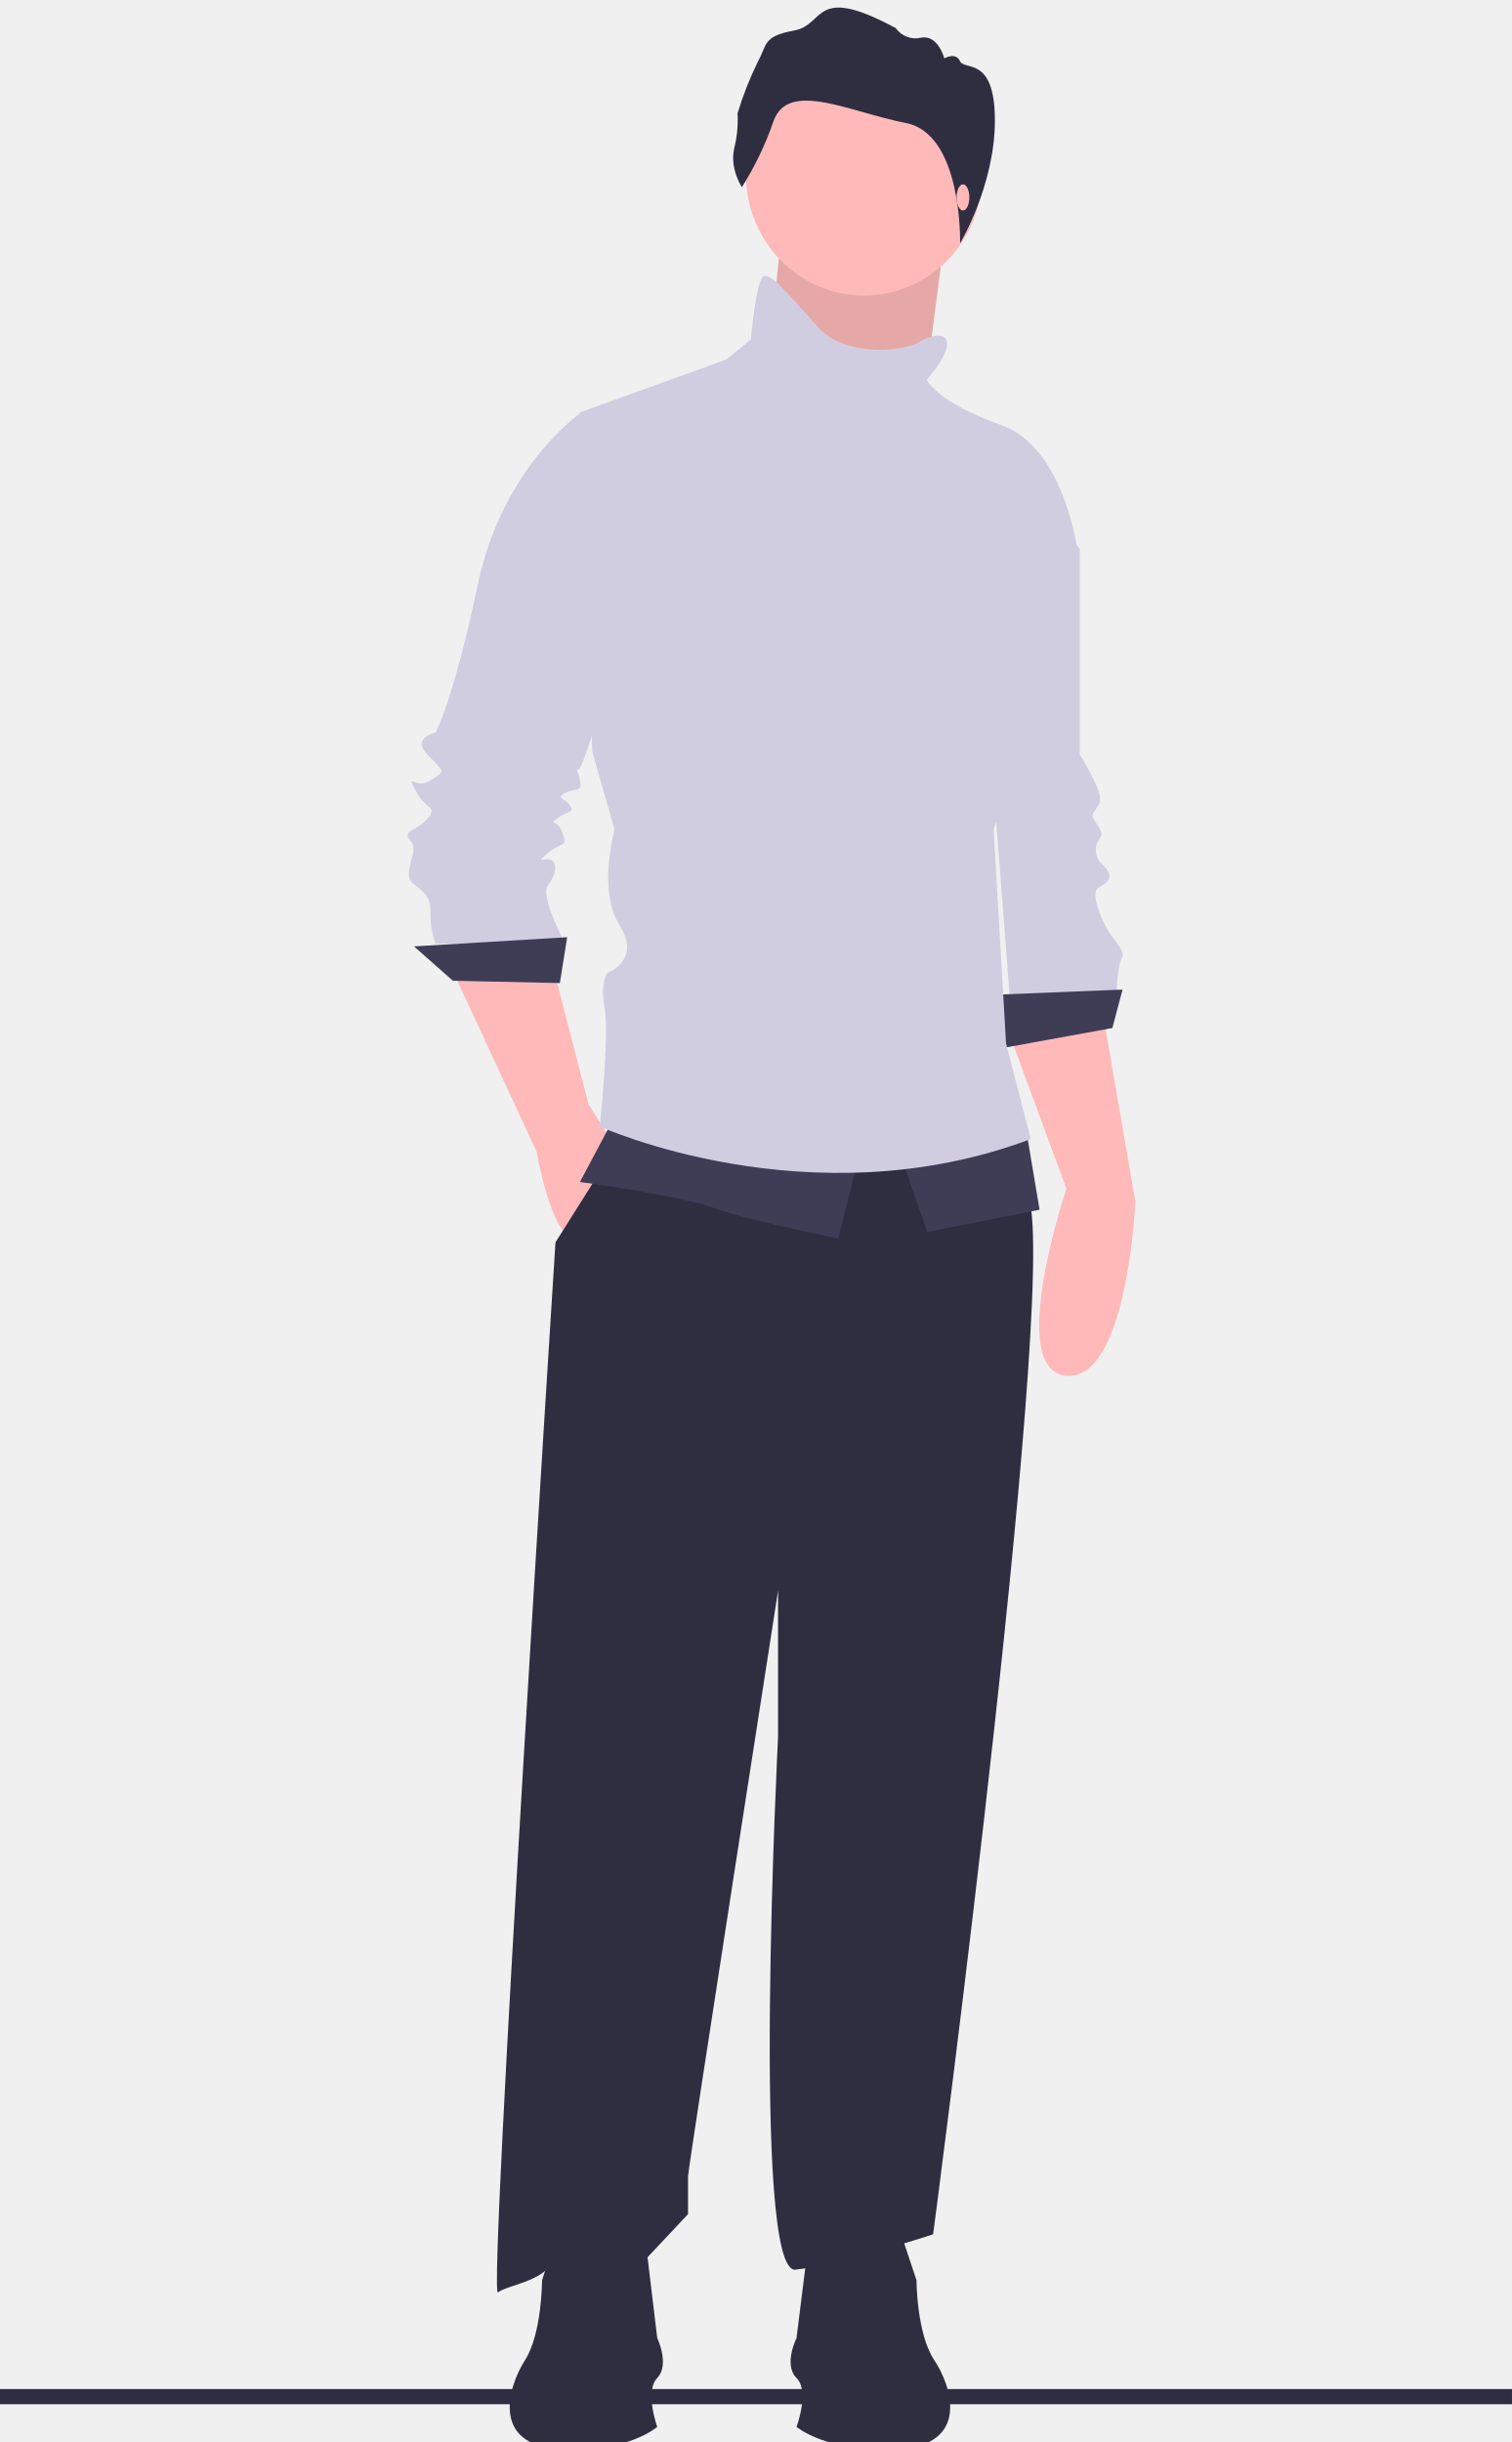
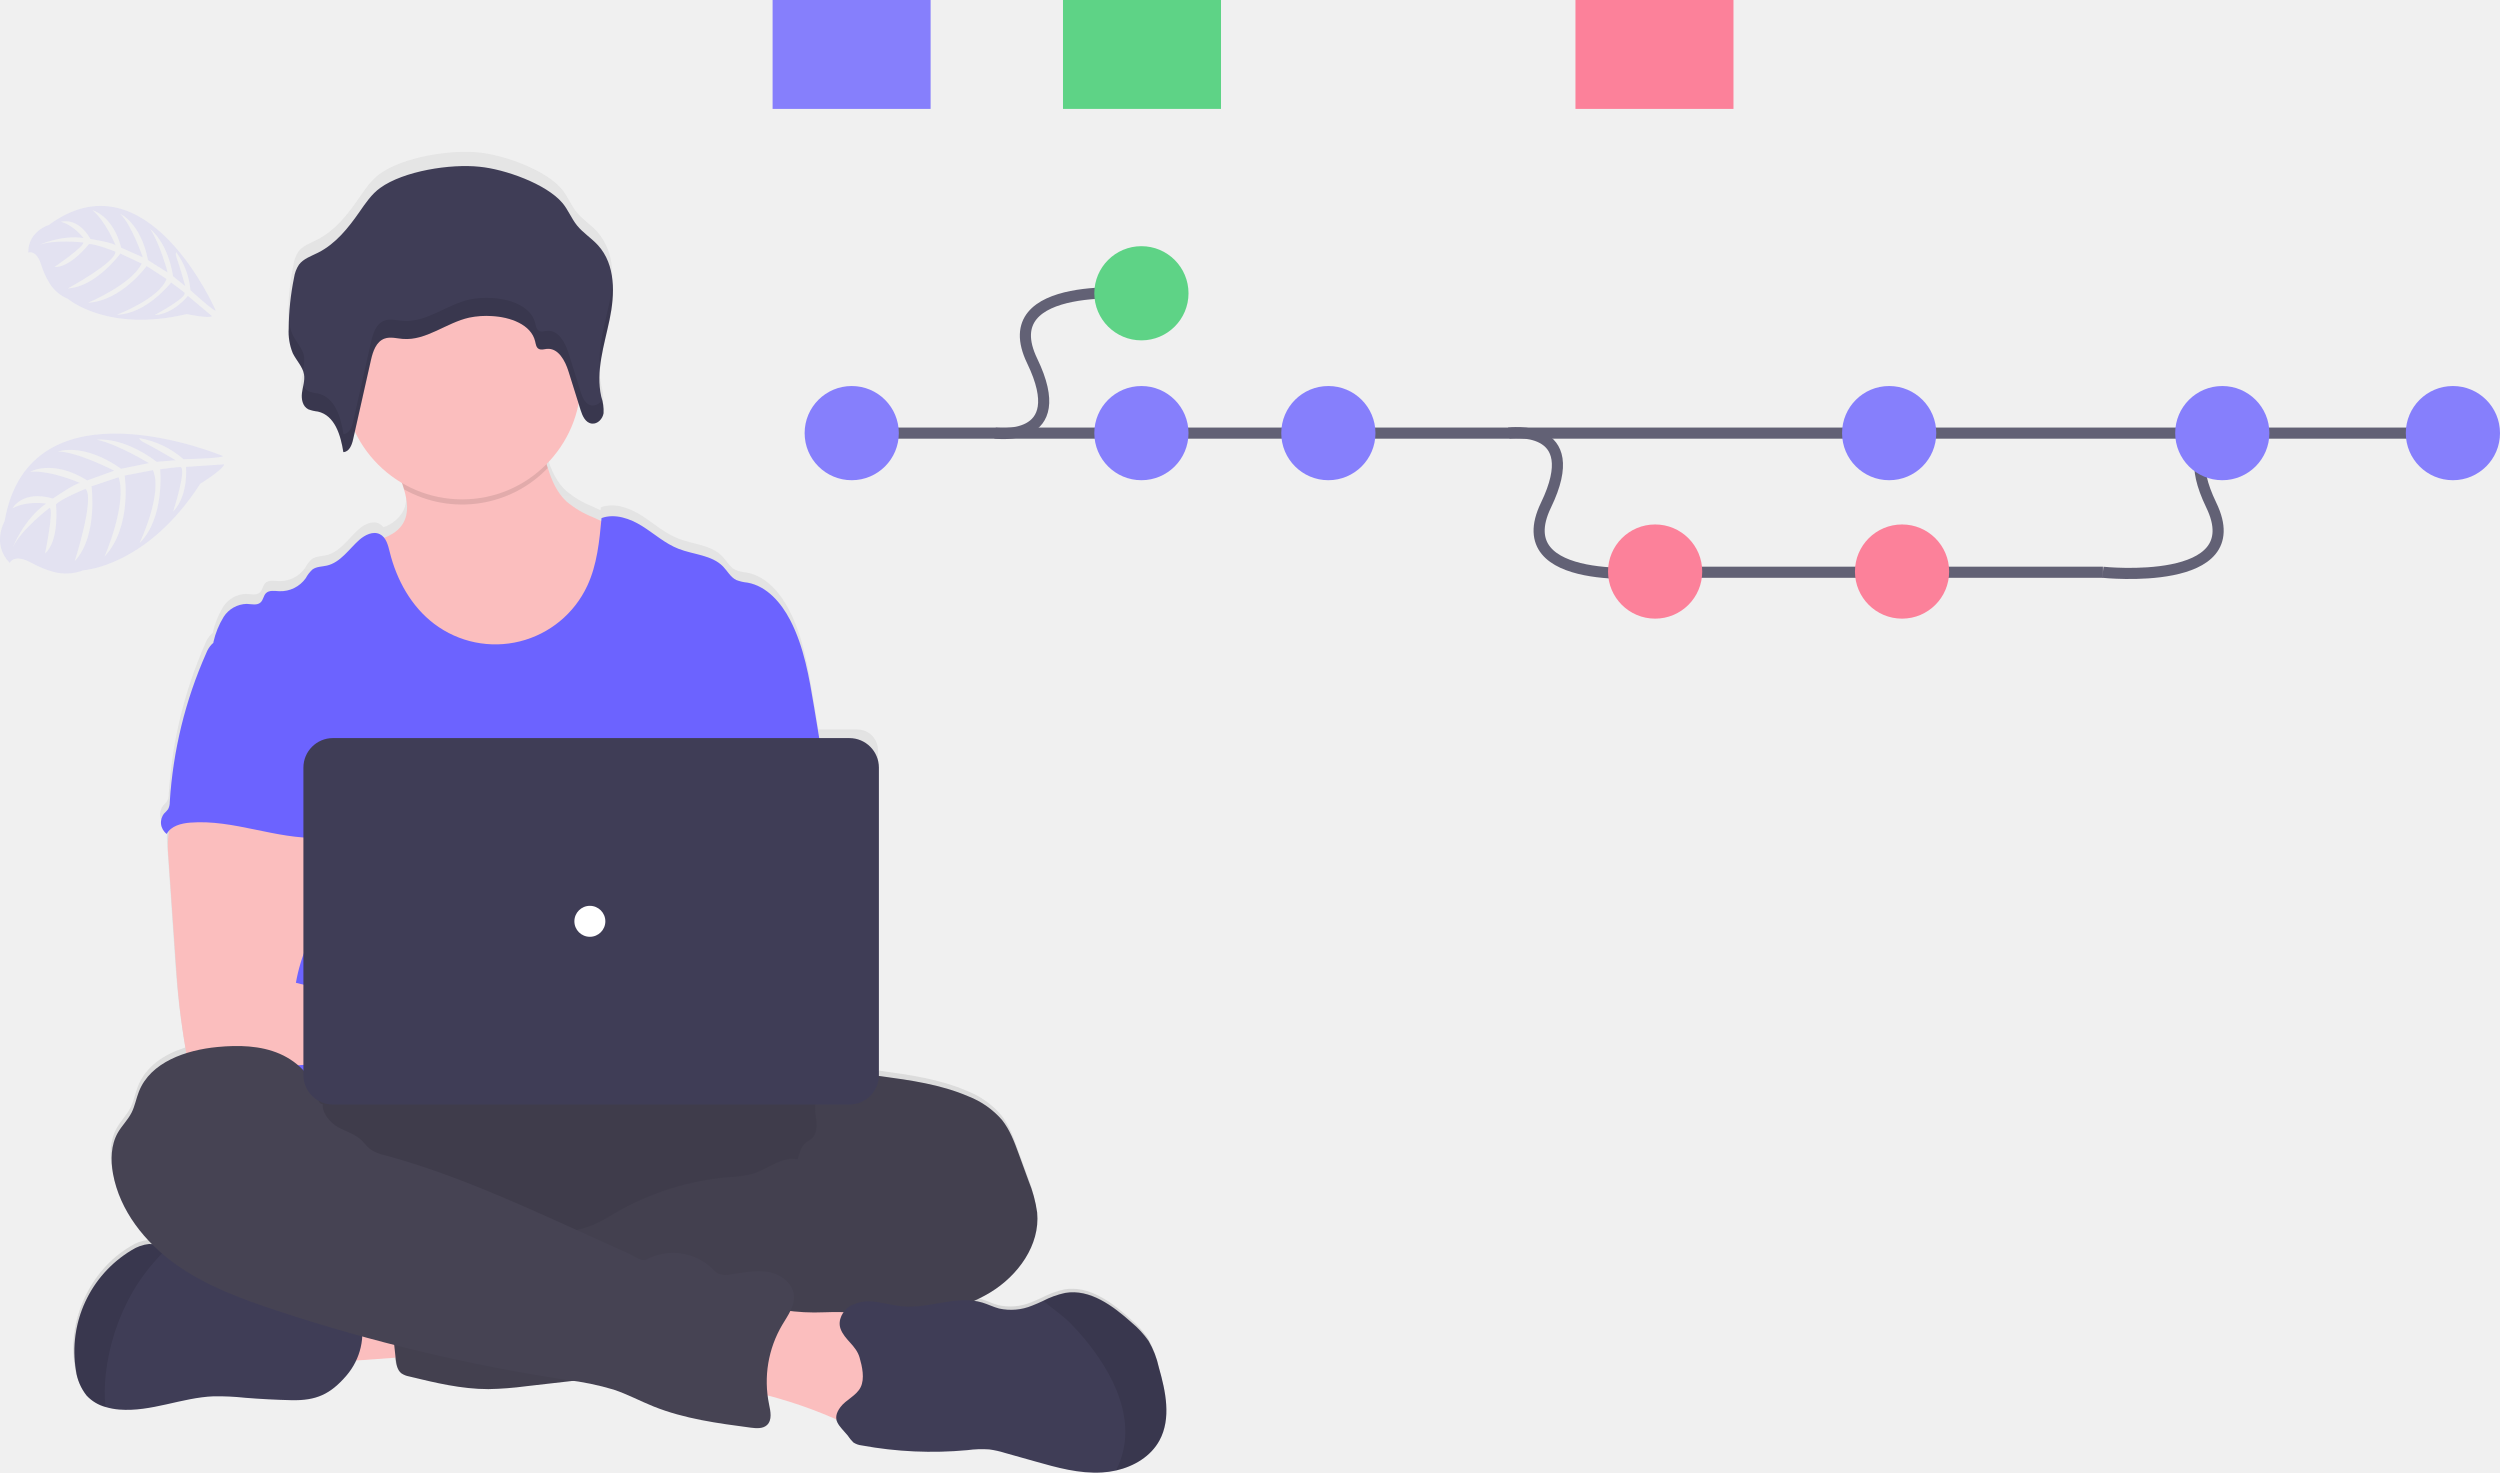
- <svg xmlns="http://www.w3.org/2000/svg" width="200" height="323" viewBox="0 0 200 323" fill="none">
-   <g clip-path="url(#clip0)">
-     <path d="M200 316H0V318H200V316Z" fill="#2F2E41" />
-     <path d="M133.289 136.165L141.058 157.229C141.058 157.229 132.951 181.301 141.058 181.97C149.164 182.639 150.178 158.901 150.178 158.901L145.787 133.491L133.289 136.165Z" fill="#FFB9B9" />
-     <path d="M137.281 66.812L142.828 72.537V99.815C142.828 99.815 146.09 104.866 145.438 106.213C144.785 107.56 144.133 107.56 144.785 108.57C145.438 109.581 146.09 110.254 145.438 110.928C145.12 111.365 144.948 111.897 144.948 112.443C144.948 112.99 145.12 113.521 145.438 113.959C146.09 114.632 147.395 115.642 146.416 116.653C145.438 117.663 144.133 116.989 145.438 120.694C146.743 124.398 149.027 125.408 148.374 126.755C147.722 128.102 147.722 131.47 147.722 131.47L133.692 133.491L130.756 95.437L137.281 66.812Z" fill="#D0CDE1" />
-     <path d="M148.489 130.893L131.6 131.57L132.276 138.686L147.138 135.975L148.489 130.893Z" fill="#3F3D56" />
-     <path d="M103.227 32.174L101.2 52.506L121.804 55.555L123.324 43.865L124.844 32.174H103.227Z" fill="#FFB9B9" />
-     <path opacity="0.1" d="M103.227 32.174L101.2 52.506L121.804 55.555L123.324 43.865L124.844 32.174H103.227Z" fill="black" />
-     <path d="M59.822 128.295L70.964 152.288C70.964 152.288 72.93 163.464 75.879 163.792C78.829 164.121 81.778 152.288 81.778 152.288L77.845 146.044L73.258 128.295L59.822 128.295Z" fill="#FFB9B9" />
-     <path d="M82.739 149.631L73.476 164.321C73.476 164.321 64.544 304.213 65.867 303.212C67.19 302.21 71.491 301.876 73.145 299.205C74.799 296.534 85.055 299.205 85.055 299.205L91.01 292.862V287.854C91.01 286.852 102.919 210.396 102.919 210.396V229.76C102.919 229.76 99.28 300.875 105.235 300.207C111.19 299.539 123.43 295.533 123.43 295.533C123.43 295.533 140.964 162.652 135.671 157.644C130.378 152.636 128.062 141.284 128.062 141.284L82.739 149.631Z" fill="#2F2E41" />
-     <path d="M114.289 39.102C122.917 39.102 129.911 31.929 129.911 23.082C129.911 14.234 122.917 7.062 114.289 7.062C105.661 7.062 98.667 14.234 98.667 23.082C98.667 31.929 105.661 39.102 114.289 39.102Z" fill="#FFB9B9" />
-     <path d="M79.035 56.019L76.727 54.689C76.727 54.689 66.505 61.67 63.208 77.294C59.91 92.918 57.602 96.907 57.602 96.907C57.602 96.907 54.305 97.572 56.613 99.899C58.921 102.226 58.921 101.894 56.943 103.223C54.964 104.553 53.645 101.894 54.964 104.553C56.283 107.212 57.932 106.548 56.613 108.21C55.294 109.872 52.986 109.872 54.305 111.202C55.624 112.531 52.986 115.523 54.635 116.853C56.283 118.183 56.943 118.515 56.943 120.842C56.933 122.2 57.156 123.55 57.602 124.831H74.749C74.749 124.831 71.451 118.515 72.441 117.185C73.43 115.856 73.76 114.526 73.1 113.861C72.441 113.196 70.462 114.526 72.441 112.864C74.419 111.202 75.079 112.199 74.419 110.204C73.76 108.21 72.441 109.207 73.76 108.21C75.078 107.212 76.068 107.545 75.408 106.548C74.749 105.55 73.43 105.55 74.749 104.885C76.068 104.221 77.057 104.885 76.727 103.223C76.397 101.561 76.068 102.226 76.727 101.561C77.387 100.896 84.311 78.291 84.311 77.626C84.311 76.962 79.035 56.019 79.035 56.019Z" fill="#D0CDE1" />
-     <path d="M75.022 123.965L54.756 125.177L59.903 129.724L74.057 130.027L75.022 123.965Z" fill="#3F3D56" />
-     <path d="M81.024 148.212L76.711 156.344C76.711 156.344 89.649 158.038 94.294 159.733C98.938 161.427 110.881 163.799 110.881 163.799L113.867 151.939L81.024 148.212Z" fill="#3F3D56" />
-     <path d="M118.933 152.217L122.649 162.933L137.511 160.01L135.822 149.944L118.933 152.217Z" fill="#3F3D56" />
-     <path d="M124.882 44.571C124.882 44.571 123.899 43.906 121.605 45.236C119.311 46.566 111.774 47.231 108.17 43.24C104.565 39.25 101.944 35.924 100.961 36.589C99.978 37.254 99.322 44.903 99.322 44.903L96.045 47.564L76.711 54.548L78.35 99.444L81.299 109.753C81.299 109.753 79.005 117.735 81.954 122.391C84.903 127.046 80.316 128.709 80.316 128.709C80.316 128.709 79.333 130.04 79.988 133.365C80.644 136.691 79.333 148.996 79.333 148.996C79.333 148.996 107.187 161.633 136.352 150.659L133.075 138.021L131.436 109.753C131.436 109.753 133.075 105.097 132.747 103.102C132.419 101.107 142.578 73.171 142.578 73.171C142.578 73.171 140.939 59.203 132.419 56.211C123.899 53.217 122.588 50.224 122.588 50.224C122.588 50.224 126.521 45.901 124.882 44.571Z" fill="#D0CDE1" />
-     <path d="M98.13 24.762C98.13 24.762 96.492 22.282 97.122 19.612C97.499 18.096 97.647 16.531 97.563 14.97C98.268 12.657 99.153 10.403 100.21 8.231C101.533 5.815 100.903 4.798 105.061 4.035C109.22 3.272 107.519 -2.196 118.483 3.717C118.853 4.238 119.367 4.637 119.962 4.863C120.556 5.089 121.204 5.133 121.822 4.988C124.091 4.543 124.91 7.722 124.91 7.722C124.91 7.722 126.422 6.832 126.989 8.104C127.556 9.375 131.6 7.341 131.6 15.924C131.6 24.507 126.999 32.174 126.999 32.174C126.999 32.174 127.336 17.736 119.838 16.274C112.339 14.811 104.274 10.552 102.32 16.019C101.266 19.088 99.86 22.022 98.13 24.762Z" fill="#2F2E41" />
-     <path d="M127.378 27.845C127.844 27.845 128.222 27.069 128.222 26.113C128.222 25.156 127.844 24.381 127.378 24.381C126.911 24.381 126.533 25.156 126.533 26.113C126.533 27.069 126.911 27.845 127.378 27.845Z" fill="#FFB9B9" />
-     <path d="M118.883 294.558L121.234 301.608C121.234 301.608 121.234 308.658 123.586 312.183C125.937 315.709 128.289 323.346 118.883 323.934C109.477 324.521 105.362 320.996 105.362 320.996C105.362 320.996 107.125 316.296 105.362 314.534C103.598 312.771 105.362 309.246 105.362 309.246L107.125 295.145L118.883 294.558Z" fill="#2F2E41" />
-     <path d="M73.956 294.558L71.699 301.608C71.699 301.608 71.699 308.658 69.441 312.183C67.184 315.709 64.927 323.346 73.956 323.934C82.986 324.521 86.936 320.996 86.936 320.996C86.936 320.996 85.243 316.296 86.936 314.534C88.629 312.771 86.936 309.246 86.936 309.246L85.243 295.145L73.956 294.558Z" fill="#2F2E41" />
+ <svg xmlns="http://www.w3.org/2000/svg" viewBox="0 0 674.38 397.257">
+   <defs>
+     <style>.a{fill:url(#a);}.b{fill:#fbbebe;}.c{fill:#464353;}.d,.i{opacity:0.1;}.e{fill:#6c63ff;}.f{opacity:0.05;}.g{fill:#3f3d56;}.h{fill:#fff;}.j{opacity:0.8;}.k{fill:none;stroke:#3f3d56;stroke-miterlimit:10;stroke-width:3px;}.l{fill:#3acc6c;}.m{fill:#ff6584;}</style>
+     <linearGradient id="a" x1="0.5" y1="1" x2="0.5" gradientUnits="objectBoundingBox">
+       <stop offset="0" stop-color="gray" stop-opacity="0.251" />
+       <stop offset="0.54" stop-color="gray" stop-opacity="0.122" />
+       <stop offset="1" stop-color="gray" stop-opacity="0.102" />
+     </linearGradient>
+   </defs>
+   <g transform="translate(-0.003 -85.389)">
+     <path class="a" d="M401.908,612.036a26.42,26.42,0,0,0-2.785-7.261,25.429,25.429,0,0,0-4.56-4.991c-5.047-4.581-11.243-9.231-17.933-8.075a23.943,23.943,0,0,0-5.945,2.172c-.975.453-1.956.905-2.959,1.288a14.738,14.738,0,0,1-8.925.78c-1.532-.411-2.959-1.149-4.469-1.608a14.163,14.163,0,0,0-2.193-.473,37.35,37.35,0,0,0,4.24-2.235c7.5-4.595,13.491-12.9,12.656-21.783a35.963,35.963,0,0,0-2.325-8.667l-2.673-7.393c-1.156-3.2-2.353-6.467-4.462-9.127a23.093,23.093,0,0,0-9.14-6.474c-7.414-3.223-15.517-4.358-23.516-5.458l-.557-.077V446.241a5.569,5.569,0,0,0-5.569-5.569H310.281q-.7-4.26-1.392-8.507c-1.323-8.082-2.694-16.311-6.418-23.586-2.437-4.762-6.314-9.308-11.542-10.24a11.2,11.2,0,0,1-3-.7c-1.532-.752-2.367-2.423-3.543-3.655-3.035-3.181-7.971-3.23-12.036-4.873-3.592-1.427-6.53-4.114-9.8-6.182s-7.337-3.536-10.957-2.193a7.344,7.344,0,0,1-.077.787l-2.325-1.072a25.613,25.613,0,0,1-7.073-4.26c-2.583-2.437-3.961-5.667-5.033-9.1-.111-.355-.216-.7-.327-1.079a32.322,32.322,0,0,0,8.66-16.534l.564,1.831a12.157,12.157,0,0,0,.446,1.211,4.776,4.776,0,0,0,1.392,1.97,2.472,2.472,0,0,0,.585.341,2.437,2.437,0,0,0,.6.153,2.228,2.228,0,0,0,.863-.063,3.293,3.293,0,0,0,2.088-1.935,4.176,4.176,0,0,0,.244-.849,4.391,4.391,0,0,0,.049-.529v-.724a1.358,1.358,0,0,0-.035-.348v-.181a2.026,2.026,0,0,0-.07-.411c-.028-.132,0-.077,0-.111-.035-.174-.077-.355-.111-.529v-.132c0-.042-.063-.285-.1-.432s-.049-.188-.07-.285v-.042h0c-.07-.278-.132-.55-.195-.828a23.933,23.933,0,0,1-.383-7.351,78.715,78.715,0,0,1,1.991-10.686l.146-.634c.056-.244.111-.487.16-.738.111-.5.223-1,.327-1.511h0l.251-1.281.188-1.142V324.1a33,33,0,0,0,.244-7.818h0a16.452,16.452,0,0,0-3.919-9.83c-1.747-1.942-4.052-3.376-5.674-5.416-1.518-1.907-2.374-4.26-3.947-6.133-4.344-5.186-15.5-9.182-22.339-9.878-7.839-.794-20.5,1.211-26.823,5.841-2.339,1.706-3.94,4.177-5.569,6.516-2.993,4.351-6.391,8.695-11.187,11.138-1.81.919-3.885,1.615-5.089,3.216a8.7,8.7,0,0,0-1.358,3.606,71.5,71.5,0,0,0-1.434,13.77h0v1.74a12.691,12.691,0,0,0,1.086,5.033c.111.237.237.466.369.7l.084.146a27.692,27.692,0,0,1,2.228,3.794,5.026,5.026,0,0,1,.341,1.156,8.521,8.521,0,0,1-.195,3.049h0a2.678,2.678,0,0,1-.09.459l-.063.3a.587.587,0,0,1-.056.306c-.056.3-.1.6-.146.891h0a6.265,6.265,0,0,0,.153,2.409,3.168,3.168,0,0,0,1.545,2.088,4.526,4.526,0,0,0,1.253.39c.439.077.884.125,1.316.223a6.494,6.494,0,0,1,1.594.592,6.417,6.417,0,0,1,1.344.863,7.656,7.656,0,0,1,.578.585,9.745,9.745,0,0,1,.989,1.351q.223.369.418.752a17.176,17.176,0,0,1,1.19,3.147c.181.647.334,1.3.466,1.956.063.292.118.585.167.87s.1.578.139.863h0a2.028,2.028,0,0,0,.557-.111,3.762,3.762,0,0,0,1.914-2.715c.056-.195.1-.383.146-.571.16-.7.327-1.462.487-2.193a32.281,32.281,0,0,0,12.7,13.993c.195.578.383,1.149.55,1.733.912,3.154,1.351,6.453-.23,9.21a9.745,9.745,0,0,1-5.138,4,3.4,3.4,0,0,0-1.149-.975c-1.831-.919-4.031.195-5.569,1.566-2.785,2.52-5.054,6.133-8.716,6.961-1.323.306-2.785.244-3.885,1.051a9.05,9.05,0,0,0-1.8,2.367,8.3,8.3,0,0,1-7.122,3.55c-1.274-.063-2.785-.355-3.655.578-.647.7-.7,1.8-1.392,2.457-.933.919-2.464.473-3.766.418a7.525,7.525,0,0,0-6.2,3.55,23.2,23.2,0,0,0-2.785,6.961v.042a4.976,4.976,0,0,0-.508.425,7.344,7.344,0,0,0-1.538,2.492,118.95,118.95,0,0,0-9.816,40.5,4.177,4.177,0,0,1-.446,1.963,9.658,9.658,0,0,1-1.023,1.114,3.905,3.905,0,0,0,.647,5.569,4.384,4.384,0,0,1,.745-.989c-.077.32-.146.633-.195.919a24.706,24.706,0,0,0-.077,6.126q.989,14.508,2,28.995c.188,2.736.376,5.465.627,8.194q.731,7.922,2.088,15.782a6.8,6.8,0,0,0,.153.7c-5.674,1.8-10.721,5.061-12.844,10.5-.738,1.88-1.072,3.926-1.977,5.729-1,1.977-2.631,3.557-3.717,5.493-1.873,3.328-1.956,7.407-1.274,11.138,1.316,7.275,5.249,13.777,10.442,19.068h-.7a10.889,10.889,0,0,0-4.755,1.706c-10.985,6.418-17.265,20.188-14.974,32.761a14.055,14.055,0,0,0,2.882,6.822,10.8,10.8,0,0,0,5.068,3.1,17.608,17.608,0,0,0,3.738.7c8.563.7,16.854-3.272,25.437-3.606a68.219,68.219,0,0,1,8.514.4q6.2.515,12.426.654c6.746.16,10.54-1.636,14.842-6.676a18.171,18.171,0,0,0,2.624-4.135c3.662-.209,7.706-.529,10.63-.766l.042.4c.16,1.392.4,2.993,1.518,3.871a5.3,5.3,0,0,0,2.088.856c7.031,1.727,14.146,3.481,21.386,3.481a90.293,90.293,0,0,0,10.157-.78l12.719-1.469a63.357,63.357,0,0,1,10.93,2.381c3.676,1.246,7.108,3.1,10.7,4.567,8.354,3.383,17.334,4.595,26.231,5.778,1.518.2,3.258.341,4.379-.7,1.448-1.392.968-3.717.557-5.667-.167-.8-.292-1.6-.39-2.409a122,122,0,0,1,17.571,6.1l1,.439c.292,1.518,1.692,2.729,3.035,4.365a11.135,11.135,0,0,0,1.538,1.907,5.132,5.132,0,0,0,2.207.794,102.9,102.9,0,0,0,28.493,1.288,29.146,29.146,0,0,1,5.876-.2,25.464,25.464,0,0,1,4.246.954l8.054,2.311c5.938,1.7,12.016,3.418,18.177,3.035a23.256,23.256,0,0,0,3.71-.536c4.873-1.128,9.412-3.85,11.751-8.229C405.215,625.9,403.69,618.58,401.908,612.036Z" transform="translate(-89.524 -158.501)" />
+     <path class="b" d="M205.03,745.4c-1.469-3.342-2.861-7.184-1.392-10.526a8.945,8.945,0,0,1,4.629-4.351,22.276,22.276,0,0,1,6.265-1.545A87.438,87.438,0,0,1,234.9,728.7c.494,3.912-.55,7.88-1.448,11.661-.814,3.481-1.281,4-4.873,4.177C226.255,744.66,205.58,746.63,205.03,745.4Z" transform="translate(-117.996 -293.221)" />
+     <ellipse class="c" cx="99.55" cy="27.846" rx="99.55" ry="27.846" transform="translate(49.476 373.944)" />
+     <ellipse class="d" cx="99.55" cy="27.846" rx="99.55" ry="27.846" transform="translate(49.476 373.944)" />
+     <path class="b" d="M291.085,444.6a30.972,30.972,0,0,1-15.97,14.508,40.084,40.084,0,0,1-12.677,2.409,36.111,36.111,0,0,1-13.993-1.706c-5.959-2.158-10.909-6.572-14.619-11.716s-6.265-11.02-8.486-16.944c-1.17-3.084-2.283-6.37-1.733-9.628,3.585-.814,7.511-2.012,9.363-5.193,1.58-2.729,1.142-6,.23-9.12-.258-.884-.557-1.761-.856-2.6-.7-2.019-3.1-5.855-1.392-7.581,1.065-1.093,5.527-1.65,7.066-2.36,4.741-2.186,9.113-5.346,14.32-6.384,4.5-.9,9.154-.056,13.651.877a4.49,4.49,0,0,1,1.685.606,4.052,4.052,0,0,1,1.253,1.88c1.281,3.119,2.033,6.565,3.063,9.816,1.072,3.4,2.45,6.6,5.033,9.015a25.694,25.694,0,0,0,7.08,4.219l6.168,2.826a8.11,8.11,0,0,1,2.917,1.887,7.386,7.386,0,0,1,1.392,3.787,35.378,35.378,0,0,1-3.495,21.407Z" transform="translate(-124.21 -189.811)" />
+     <path class="d" d="M274.971,401.461a32.023,32.023,0,0,1-38.755,5.75c-.258-.884-.557-1.761-.856-2.6-.7-2.019-3.1-5.855-1.392-7.581,1.065-1.093,5.527-1.65,7.066-2.36,4.741-2.186,9.113-5.346,14.32-6.384,4.5-.9,9.154-.056,13.652.877a4.49,4.49,0,0,1,1.685.606,4.052,4.052,0,0,1,1.253,1.88C273.189,394.764,273.941,398.21,274.971,401.461Z" transform="translate(-127.22 -189.811)" />
+     <circle class="b" cx="32.023" cy="32.023" r="32.023" transform="translate(92.638 156.049)" />
+     <path class="e" d="M328.237,493.4l-2.631-15.942c-1.33-8-2.7-16.151-6.419-23.356-2.443-4.72-6.321-9.217-11.549-10.15a11.174,11.174,0,0,1-3.007-.7c-1.532-.738-2.367-2.395-3.543-3.62-3.035-3.147-7.978-3.2-12.043-4.8-3.592-1.392-6.53-4.072-9.8-6.119s-7.344-3.481-10.964-2.172c-.585,6.231-1.2,12.6-3.85,18.274A27.345,27.345,0,0,1,223.174,455.1c-6.2-4.671-10.178-11.876-12.029-19.416-.453-1.838-.968-3.947-2.659-4.79-1.831-.919-4.031.195-5.569,1.545-2.785,2.5-5.061,6.077-8.723,6.92-1.323.306-2.785.244-3.885,1.044a8.841,8.841,0,0,0-1.81,2.346,8.354,8.354,0,0,1-7.122,3.523c-1.274-.063-2.785-.355-3.655.571-.647.7-.7,1.782-1.392,2.43-.94.912-2.464.466-3.773.418a7.612,7.612,0,0,0-6.2,3.481,22.453,22.453,0,0,0-2.785,6.864c7.609,16.944,14.57,33.91,22.179,50.854a4.337,4.337,0,0,1,.55,2.088,5.089,5.089,0,0,1-.947,2.089c-3.731,5.994-3.613,13.533-3.2,20.578s.912,14.487-2.235,20.8c-.856,1.733-1.97,3.321-2.785,5.054-1.907,3.926-2.6,16.485-1.483,20.7H333.034c-3-8.249-1.859-24.8-1.232-33.561.439-6.126-.7-12.245-1.183-18.371C329.553,517.76,330.305,505.891,328.237,493.4Z" transform="translate(-106.011 -201.402)" />
+     <path class="b" d="M146.149,544.865a24.644,24.644,0,0,0-.084,6.077l2,28.73c.188,2.708.376,5.409.627,8.11.48,5.242,1.2,10.442,2.088,15.636a2.785,2.785,0,0,0,2.854,2.708c8.806,1.866,17.9,1.789,26.892,1.281,13.714-.766,27.407-2.513,41.143-2.214,3.536.077,7.658,0,9.8-2.785s.9-7.289-1.9-9.537-6.6-2.785-10.192-2.785c-4.755-.049-9.509.627-14.25.348a70.6,70.6,0,0,1-12.823-2.36l-11.835-2.945a45.621,45.621,0,0,1,3.112-10.366c2.325-6.036,4.5-12.273,4.539-18.74s-2.395-13.269-7.692-16.972c-4.358-3.042-9.969-3.606-15.281-3.481-3.864.111-10.54-.815-14.069.7C148.286,537.493,146.671,542.129,146.149,544.865Z" transform="translate(-100.647 -234.626)" />
+     <path class="c" d="M356.9,643.11c2.318-.884,4.873-.564,7.358-.23,8,1.093,16.116,2.214,23.53,5.409a23.1,23.1,0,0,1,9.147,6.412c2.088,2.638,3.307,5.869,4.462,9.05l2.673,7.324a35.255,35.255,0,0,1,2.332,8.584c.835,8.765-5.158,17.028-12.7,21.581s-16.415,6.175-25.061,7.873-17.327,3.578-25.939,5.569a104.427,104.427,0,0,1-12.2,2.4c-9.217,1.044-18.852-.494-27.609,2.555-3.481,1.218-6.9,3.028-10.512,3.871a65.389,65.389,0,0,1-7.268,1.107l-16.575,1.894a90.416,90.416,0,0,1-10.164.78c-7.24,0-14.362-1.713-21.393-3.425a5.41,5.41,0,0,1-2.088-.842c-1.114-.877-1.357-2.43-1.518-3.836q-1.065-9.335-1.866-18.692c-.167-2.026-.292-4.219.815-5.924,1.392-2.088,4.107-2.743,6.586-3.147a171.867,171.867,0,0,1,31.8-2.207c4.045-4.045,10.714-4.066,16.011-6.265a47.62,47.62,0,0,0,5.646-3.07,73.791,73.791,0,0,1,31-9.795,28.856,28.856,0,0,0,6.342-.9c4.1-1.274,7.839-4.741,12.05-3.892.522-1.441.884-3.369,2.088-4.358.6-.508,1.337-.849,1.887-1.392,1.163-1.177,1.267-3.028,1.093-4.671s-.564-3.328-.139-4.929a6.815,6.815,0,0,1,.773-1.719C349.552,644.614,352.705,642.762,356.9,643.11Z" transform="translate(-126.622 -267.182)" />
+     <path class="f" d="M356.9,643.11c2.318-.884,4.873-.564,7.358-.23,8,1.093,16.116,2.214,23.53,5.409a23.1,23.1,0,0,1,9.147,6.412c2.088,2.638,3.307,5.869,4.462,9.05l2.673,7.324a35.255,35.255,0,0,1,2.332,8.584c.835,8.765-5.158,17.028-12.7,21.581s-16.415,6.175-25.061,7.873-17.327,3.578-25.939,5.569a104.427,104.427,0,0,1-12.2,2.4c-9.217,1.044-18.852-.494-27.609,2.555-3.481,1.218-6.9,3.028-10.512,3.871a65.389,65.389,0,0,1-7.268,1.107l-16.575,1.894a90.416,90.416,0,0,1-10.164.78c-7.24,0-14.362-1.713-21.393-3.425a5.41,5.41,0,0,1-2.088-.842c-1.114-.877-1.357-2.43-1.518-3.836q-1.065-9.335-1.866-18.692c-.167-2.026-.292-4.219.815-5.924,1.392-2.088,4.107-2.743,6.586-3.147a171.867,171.867,0,0,1,31.8-2.207c4.045-4.045,10.714-4.066,16.011-6.265a47.62,47.62,0,0,0,5.646-3.07,73.791,73.791,0,0,1,31-9.795,28.856,28.856,0,0,0,6.342-.9c4.1-1.274,7.839-4.741,12.05-3.892.522-1.441.884-3.369,2.088-4.358.6-.508,1.337-.849,1.887-1.392,1.163-1.177,1.267-3.028,1.093-4.671s-.564-3.328-.139-4.929a6.815,6.815,0,0,1,.773-1.719C349.552,644.614,352.705,642.762,356.9,643.11Z" transform="translate(-126.622 -267.182)" />
+     <path class="g" d="M183.065,743.565c-4.309,4.991-8.1,6.773-14.849,6.613q-6.224-.146-12.433-.647a69.767,69.767,0,0,0-8.521-.4c-8.59.334-16.882,4.267-25.451,3.578a18.042,18.042,0,0,1-3.738-.7A10.881,10.881,0,0,1,113,748.939a13.866,13.866,0,0,1-2.882-6.76A31.845,31.845,0,0,1,125.1,709.732a10.986,10.986,0,0,1,4.762-1.692,11.285,11.285,0,0,1,4.817,1.058l.1.042a36.43,36.43,0,0,1,11.932,7.964,6.725,6.725,0,0,0,1.824,1.469,6.266,6.266,0,0,0,2.151.4l9.147.578a21.675,21.675,0,0,1,4.595.633,36.525,36.525,0,0,1,4.831,2.089c4.922,2.2,10.38,2.785,15.7,3.634a2.347,2.347,0,0,1,1.392.557,2.179,2.179,0,0,1,.432.9,17.759,17.759,0,0,1-3.717,16.193Z" transform="translate(-89.627 -287.085)" />
+     <path class="d" d="M134.78,709.15a54.924,54.924,0,0,0-9.154,11.445,57.279,57.279,0,0,0-7.477,22.653,42.048,42.048,0,0,0-.077,8.778A10.88,10.88,0,0,1,113,748.949a13.866,13.866,0,0,1-2.882-6.76A31.845,31.845,0,0,1,125.1,709.742a10.984,10.984,0,0,1,4.762-1.692,11.286,11.286,0,0,1,4.817,1.058Z" transform="translate(-89.627 -287.088)" />
+     <path class="b" d="M390.912,733.939c5.117-.139,10.86-.4,14.619,3.049,3.585,3.258,4.059,8.632,4.3,13.471l.272,5.618a11.222,11.222,0,0,1-.536,5.068c-1.225,2.785-4.588,4.128-7.658,3.968s-5.889-1.5-8.695-2.715a122.315,122.315,0,0,0-23.669-7.456q.4-5.827,1.323-11.6c.425-2.666.494-7.129,2.276-9.342,1.887-2.339,4.344-1.072,6.906-.64a55.437,55.437,0,0,0,10.867.578Z" transform="translate(-168.595 -294.557)" />
+     <path class="c" d="M181.125,646.707c0,.7-1.093,0-1.19-.745-.766-5.632-5.235-10.275-10.442-12.531s-11.138-2.374-16.777-1.838c-8.528.808-18.1,4.072-21.219,12.043-.738,1.866-1.072,3.885-1.977,5.674-1,1.963-2.638,3.529-3.724,5.437-1.873,3.3-1.949,7.344-1.274,11.076,1.817,9.955,8.625,18.469,16.875,24.365s17.891,9.419,27.5,12.593A476.993,476.993,0,0,0,246.869,721.4a74.926,74.926,0,0,1,12.726,2.625c3.676,1.232,7.115,3.077,10.707,4.525,8.354,3.355,17.341,4.553,26.245,5.729,1.518.195,3.258.334,4.379-.7,1.448-1.344.968-3.683.557-5.611a30.178,30.178,0,0,1,3.557-21.414c1.49-2.506,3.425-5.075,3.147-7.978-.334-3.383-3.7-5.778-7.059-6.321s-6.767.258-10.136.7a5.43,5.43,0,0,1-3.446-.341,6.886,6.886,0,0,1-1.351-1.2,15.267,15.267,0,0,0-17.78-2.485c-1.246.7-3.133-.856-4.428-1.441l-14.64-6.627c-16.819-7.609-33.722-15.253-51.515-20.07a10.82,10.82,0,0,1-3.968-1.65c-.884-.7-1.518-1.643-2.332-2.416-1.775-1.678-4.247-2.346-6.377-3.536S180.637,649.1,181.125,646.707Z" transform="translate(-94.028 -263.776)" />
+     <path class="g" d="M492.142,766.686c-2.339,4.337-6.878,7.038-11.751,8.152a23.322,23.322,0,0,1-3.717.529c-6.161.383-12.245-1.323-18.183-3.007l-8.061-2.269a25.45,25.45,0,0,0-4.247-.947,29.141,29.141,0,0,0-5.876.2,104.138,104.138,0,0,1-28.542-1.281,5.032,5.032,0,0,1-2.207-.787,10.963,10.963,0,0,1-1.539-1.887c-2.193-2.638-4.553-4.177-1.956-7.658,1.5-2.019,4.274-3.028,5.437-5.346s.418-5.611-.272-8.006c-.94-3.307-4.031-4.734-5.138-7.769-.828-2.29.564-4.95,2.659-6.2a11.047,11.047,0,0,1,7.1-1.023c2.416.32,4.783,1,7.212,1.19,7.143.571,14.445-3.112,21.3-1.037,1.511.459,2.938,1.19,4.469,1.594a14.863,14.863,0,0,0,8.932-.773c1-.376,1.984-.828,2.959-1.274a23.829,23.829,0,0,1,5.952-2.151c6.69-1.149,12.893,3.481,17.94,8a25.367,25.367,0,0,1,4.56,4.943,24.813,24.813,0,0,1,2.785,7.191C493.806,753.515,495.33,760.768,492.142,766.686Z" transform="translate(-179.347 -292.775)" />
+     <path class="d" d="M516.509,766.667c-2.339,4.337-6.878,7.038-11.751,8.152a22.757,22.757,0,0,0,2.471-11.946c-.418-6.62-3.328-12.858-7.038-18.358a65.023,65.023,0,0,0-7.755-9.447c-2.214-2.228-4.936-4-7.317-6.036a23.821,23.821,0,0,1,5.952-2.151c6.69-1.149,12.893,3.481,17.94,8a25.363,25.363,0,0,1,4.56,4.943,24.811,24.811,0,0,1,2.785,7.191C518.173,753.5,519.7,760.75,516.509,766.667Z" transform="translate(-203.714 -292.757)" />
+     <path class="e" d="M157,473.672a7.206,7.206,0,0,0-1.545,2.471,116.857,116.857,0,0,0-9.816,40.112,4.01,4.01,0,0,1-.453,1.942,8.5,8.5,0,0,1-1.023,1.107,3.843,3.843,0,0,0,.654,5.569c1.149-2.165,3.9-2.868,6.342-3.056,11.7-.926,23.133,4.518,34.87,4.107-.828-2.861-2.019-5.611-2.694-8.507-2.986-12.858,4.462-26.857-.1-39.242-.912-2.478-2.437-4.915-4.838-6a12.887,12.887,0,0,0-3.1-.821c-2.966-.536-8.869-2.826-11.737-1.907-1.058.341-1.476,1.337-2.353,1.935C159.877,472.238,158.109,472.551,157,473.672Z" transform="translate(-99.84 -214.523)" />
+     <rect class="g" width="155.242" height="98.853" rx="7.97" transform="translate(81.847 284.488)" />
+     <circle class="h" cx="4.177" cy="4.177" r="4.177" transform="translate(154.943 329.738)" />
+     <path class="g" d="M217.421,296.269c-2.339,1.692-3.94,4.121-5.569,6.453-3,4.309-6.4,8.611-11.194,11.013-1.817.912-3.891,1.6-5.1,3.188a8.59,8.59,0,0,0-1.358,3.571,70.766,70.766,0,0,0-1.434,13.645,15.165,15.165,0,0,0,1.107,6.711c.954,1.949,2.673,3.6,3.028,5.722.271,1.657-.341,3.307-.557,4.971s.16,3.634,1.7,4.427a10.3,10.3,0,0,0,2.576.606c4.629,1.03,6.182,6.46,6.885,10.95,1.573-.091,2.283-1.894,2.611-3.362l4.824-21.448c.522-2.325,1.392-5.019,3.71-5.834,1.552-.536,3.251-.035,4.873.1,6.37.522,11.758-4.4,17.989-5.757a22.972,22.972,0,0,1,6.063-.4c4.915.244,10.63,2.262,11.674,6.85.174.745.278,1.636.975,2s1.427.056,2.158,0c3.119-.313,4.957,3.2,5.855,6.063l3.272,10.442c.487,1.58,1.309,3.439,3.021,3.641,1.58.195,2.924-1.3,3.161-2.785a12.2,12.2,0,0,0-.62-4.511c-1.538-6.857.815-13.874,2.249-20.745s1.692-14.765-3.119-20.056c-1.747-1.914-4.045-3.342-5.674-5.36-1.518-1.894-2.374-4.219-3.947-6.077-4.351-5.131-15.51-9.092-22.353-9.746C236.412,289.7,223.742,291.681,217.421,296.269Z" transform="translate(-114.884 -160.172)" />
+     <g class="i" transform="translate(77.893 161.263)">
+       <path d="M276.111,370.47c-1.713-.209-2.534-2.088-3.021-3.641q-1.636-5.228-3.272-10.442c-.9-2.875-2.736-6.384-5.855-6.063-.731.077-1.518.362-2.158,0s-.8-1.26-.975-2c-1.044-4.595-6.76-6.606-11.674-6.85a23.275,23.275,0,0,0-6.063.4c-6.231,1.392-11.619,6.265-17.989,5.757-1.643-.132-3.342-.634-4.873-.1-2.346.808-3.188,3.481-3.71,5.834L211.7,374.8c-.327,1.476-1.037,3.279-2.611,3.362-.7-4.483-2.256-9.913-6.885-10.944a10.943,10.943,0,0,1-2.576-.606,3.021,3.021,0,0,1-1.344-1.5c-.125.647-.271,1.295-.355,1.942-.209,1.657.16,3.634,1.7,4.428a10.3,10.3,0,0,0,2.576.606c4.629,1.03,6.182,6.46,6.885,10.95,1.573-.09,2.283-1.894,2.611-3.362l4.824-21.448c.522-2.325,1.392-5.019,3.71-5.834,1.552-.536,3.251-.035,4.873.1,6.37.522,11.758-4.4,17.989-5.757a22.972,22.972,0,0,1,6.063-.4c4.915.244,10.63,2.262,11.674,6.85.174.745.278,1.636.975,2s1.427.056,2.158,0c3.119-.313,4.957,3.2,5.855,6.063q1.629,5.228,3.272,10.442c.487,1.58,1.309,3.439,3.021,3.641,1.58.195,2.924-1.3,3.161-2.785a9.454,9.454,0,0,0-.418-3.7,2.875,2.875,0,0,1-2.743,1.608Z" transform="translate(-194.328 -336.95)" />
+       <path d="M196.915,359.789c-.355-2.123-2.088-3.773-3.028-5.722a11.451,11.451,0,0,1-1.03-4.177c0,.78-.07,1.559-.077,2.346a15.165,15.165,0,0,0,1.107,6.711c.773,1.58,2.047,2.973,2.687,4.581a10.484,10.484,0,0,0,.341-3.738Z" transform="translate(-192.78 -339.524)" />
+       <path d="M315.941,340.451c-1.267,6.07-3.244,12.252-2.631,18.337.4-4.49,1.706-9.008,2.631-13.464A35.5,35.5,0,0,0,316.749,335a42.565,42.565,0,0,1-.808,5.451Z" transform="translate(-229.368 -335)" />
+     </g>
+     <g class="j" transform="translate(208.414 85.389)">
+       <line class="k" x2="435.136" transform="translate(21.344 116.835)" />
+       <path class="k" d="M466.46,377.307s20.808,2.889,10.032-19.437,29.238-18.1,29.238-18.1" transform="translate(-406.459 -260.479)" />
+       <path class="k" d="M665.53,393.777s20.808-2.882,10.031,19.443,29.238,18.1,29.238,18.1" transform="translate(-466.946 -276.949)" />
+       <path class="k" d="M935.02,393.777s-20.815-2.882-10.031,19.443-29.238,18.1-29.238,18.1" transform="translate(-536.898 -276.949)" />
+       <line class="k" x1="114.816" transform="translate(244.036 154.364)" />
+       <circle class="e" cx="12.705" cy="12.705" r="12.705" transform="translate(8.639 104.13)" />
+       <circle class="l" cx="12.705" cy="12.705" r="12.705" transform="translate(86.782 66.406)" />
+       <circle class="e" cx="12.705" cy="12.705" r="12.705" transform="translate(86.782 104.13)" />
+       <circle class="e" cx="12.705" cy="12.705" r="12.705" transform="translate(137.211 104.13)" />
+       <circle class="m" cx="12.705" cy="12.705" r="12.705" transform="translate(225.358 141.472)" />
+       <circle class="m" cx="12.705" cy="12.705" r="12.705" transform="translate(291.966 141.472)" />
+       <circle class="e" cx="12.705" cy="12.705" r="12.705" transform="translate(288.492 104.13)" />
+       <circle class="e" cx="12.705" cy="12.705" r="12.705" transform="translate(440.559 104.13)" />
+       <circle class="e" cx="12.705" cy="12.705" r="12.705" transform="translate(378.351 104.13)" />
+       <rect class="e" width="42.625" height="29.378" />
+       <rect class="l" width="42.625" height="29.378" transform="translate(78.331)" />
+       <rect class="m" width="42.625" height="29.378" transform="translate(216.572)" />
+     </g>
+     <g class="i" transform="translate(0.003 202.35)">
+       <path class="e" d="M141,400.07S88.952,378.183,82.13,417.675c0,0-3.557,6.154,1.392,11.236,0,0,1.065-2.729,6.091.091a25.877,25.877,0,0,0,5.681,2.311,12.782,12.782,0,0,0,8.089-.432h0s17.118-.926,31.515-23.321c0,0,6.175-3.815,6.481-5.249l-10.317.7s.794,7.553-3.481,12.085c0,0,3.787-11.723,1.97-12.05-.369-.07-5.451.6-5.451.6s1.316,13.136-5.569,19.931c0,0,6.391-13.359,3.613-19.694l-7.616,1.469s2.088,13.819-5.444,21.852c0,0,6.2-14.2,3.8-21.414l-7.289,2.45s1.754,13.512-4.546,20.188c0,0,5.5-17.132,2.91-19.492,0,0-6.558,2.659-7.957,4.177,0,0,1.037,9.746-2.966,13.262,0,0,2.457-11.835,1.239-12.322,0,0-7.616,5.736-9.941,10.686,0,0,2.9-7.56,8.987-11.835,0,0-5.117-.863-9.05,1.274,0,0,2.631-5.019,10.895-2.638,0,0,6.119-4.24,7.344-4.177,0,0-7.818-3.481-13.464-3.049,0,0,6.057-3.481,15.371,2.332l7.275-2.624s-10.094-5.172-15.148-5.152c0,0,6.725-2.6,17.035,4.636l7.449-1.518s-8.354-5.117-13.986-6.307c0,0,6.753-1.072,16.137,5.952l5.089-.425s-6.161-3.634-8.027-4.518-1.782-1.455-1.782-1.455a24.289,24.289,0,0,1,11.932,5.695S140.962,400.717,141,400.07Z" transform="translate(-80.893 -394.021)" />
+     </g>
+     <g class="i" transform="translate(7.63 140.939)">
+       <path class="e" d="M142.411,334.031s-18.434-42.653-44.992-23.091c0,0-5.611,1.629-5.569,7.449,0,0,2.186-1.016,3.571,3.53a20.954,20.954,0,0,0,2.088,4.6,10.442,10.442,0,0,0,5.047,4.351h0s10.7,9.2,32.023,4.1c0,0,5.848,1.246,6.843.578l-6.516-5.479s-3.836,4.943-8.973,5.179c0,0,8.932-4.8,8.041-6.036-.181-.251-3.585-2.743-3.585-2.743s-6.7,8.549-14.619,8.681c0,0,11.41-4.3,13.366-9.642l-5.36-3.481s-6.76,9.4-15.81,9.892c0,0,11.772-4.908,14.459-10.561l-5.729-2.694s-6.655,9.05-14.181,9.391c0,0,13.032-7.045,12.83-9.92,0,0-5.409-2.158-7.129-2.033,0,0-4.922,6.37-9.314,6.189,0,0,8.208-5.632,7.762-6.613,0,0-7.8-.933-11.995.7,0,0,6.029-2.84,12.078-1.907,0,0-2.548-3.432-6.091-4.386,0,0,4.428-1.483,7.978,4.629,0,0,6.043.975,6.753,1.7,0,0-2.652-6.537-6.265-9.482,0,0,5.569,1.392,7.8,10.143l5.82,2.583s-3.049-8.827-6.07-11.688c0,0,5.479,2.283,7.484,12.461l5.291,3.335s-2.047-7.8-4.713-11.716c0,0,4.622,3.216,6.189,12.733l3.272,2.645s-1.594-5.667-2.2-7.254-.23-1.88-.23-1.88a19.945,19.945,0,0,1,3.822,10.219S142.015,334.386,142.411,334.031Z" transform="translate(-91.85 -305.806)" />
+     </g>
  </g>
-   <defs>
-     <clipPath id="clip0">
-       <rect width="200" height="323" fill="white" />
-     </clipPath>
-   </defs>
</svg>
